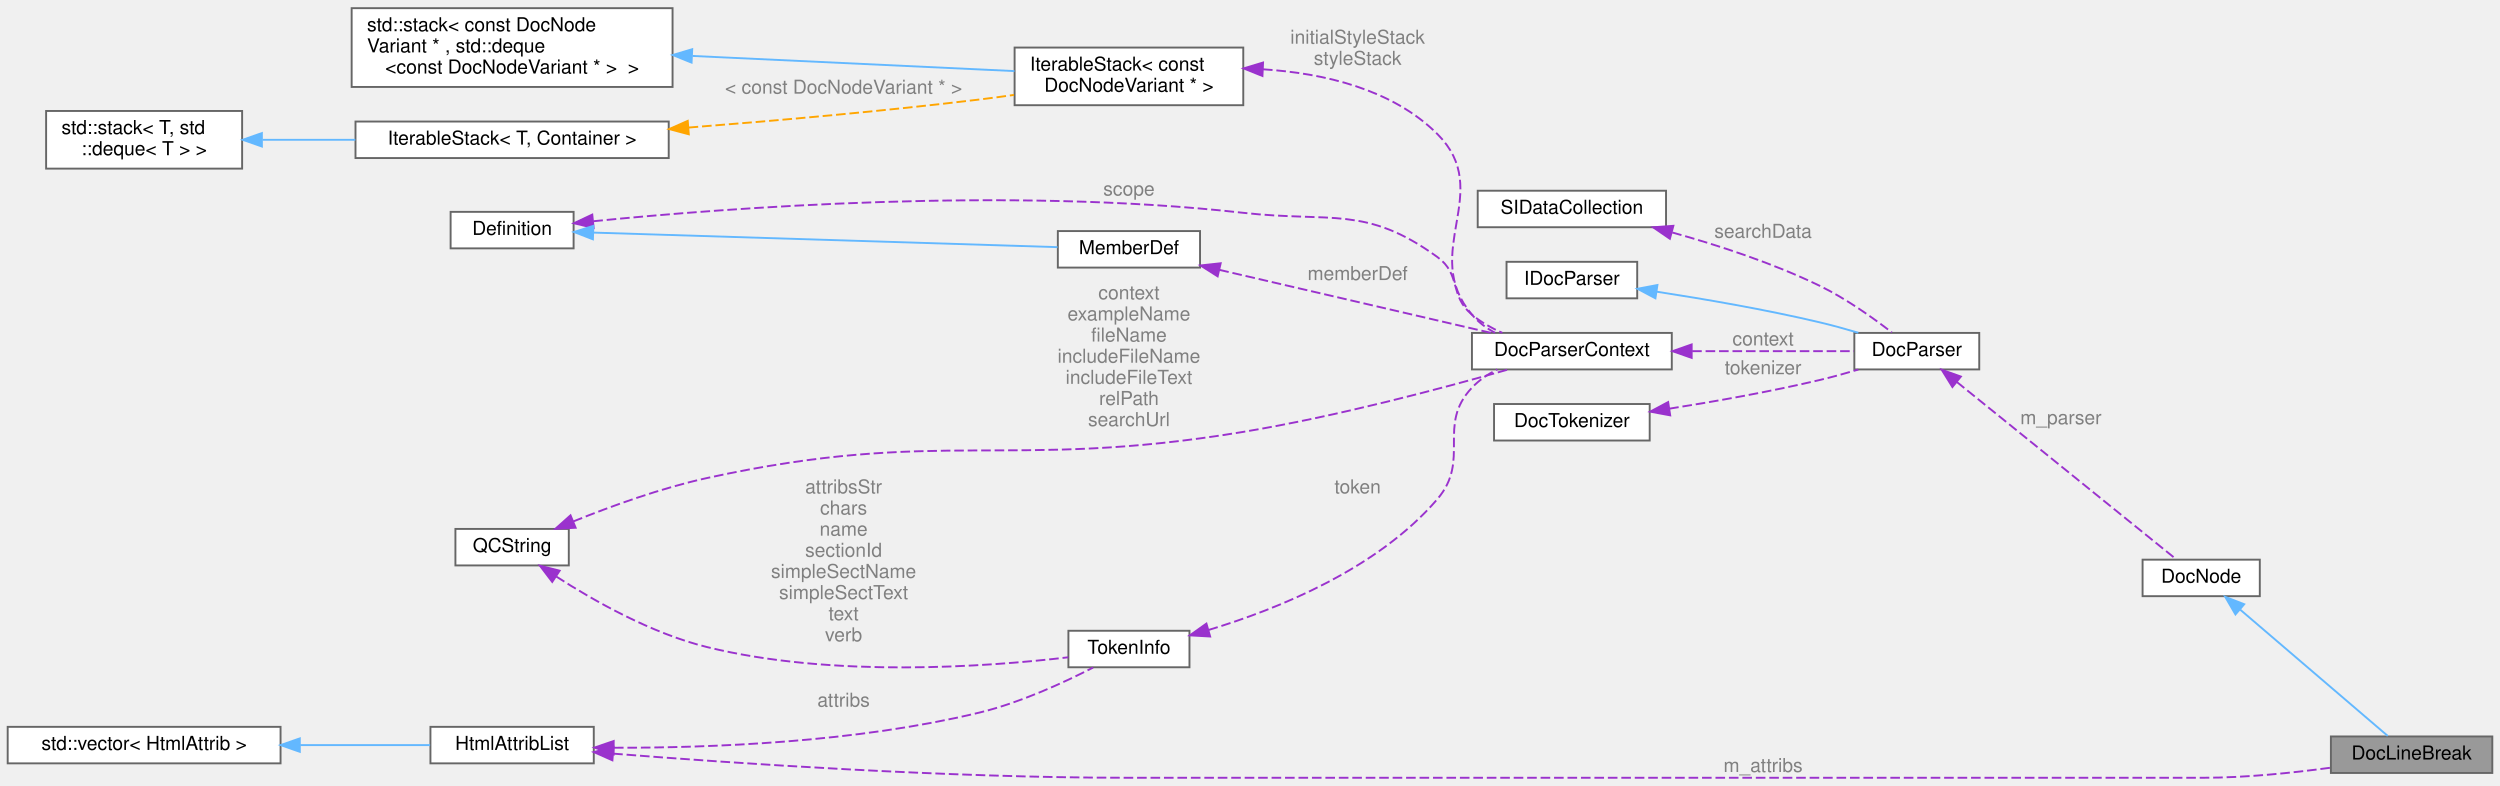
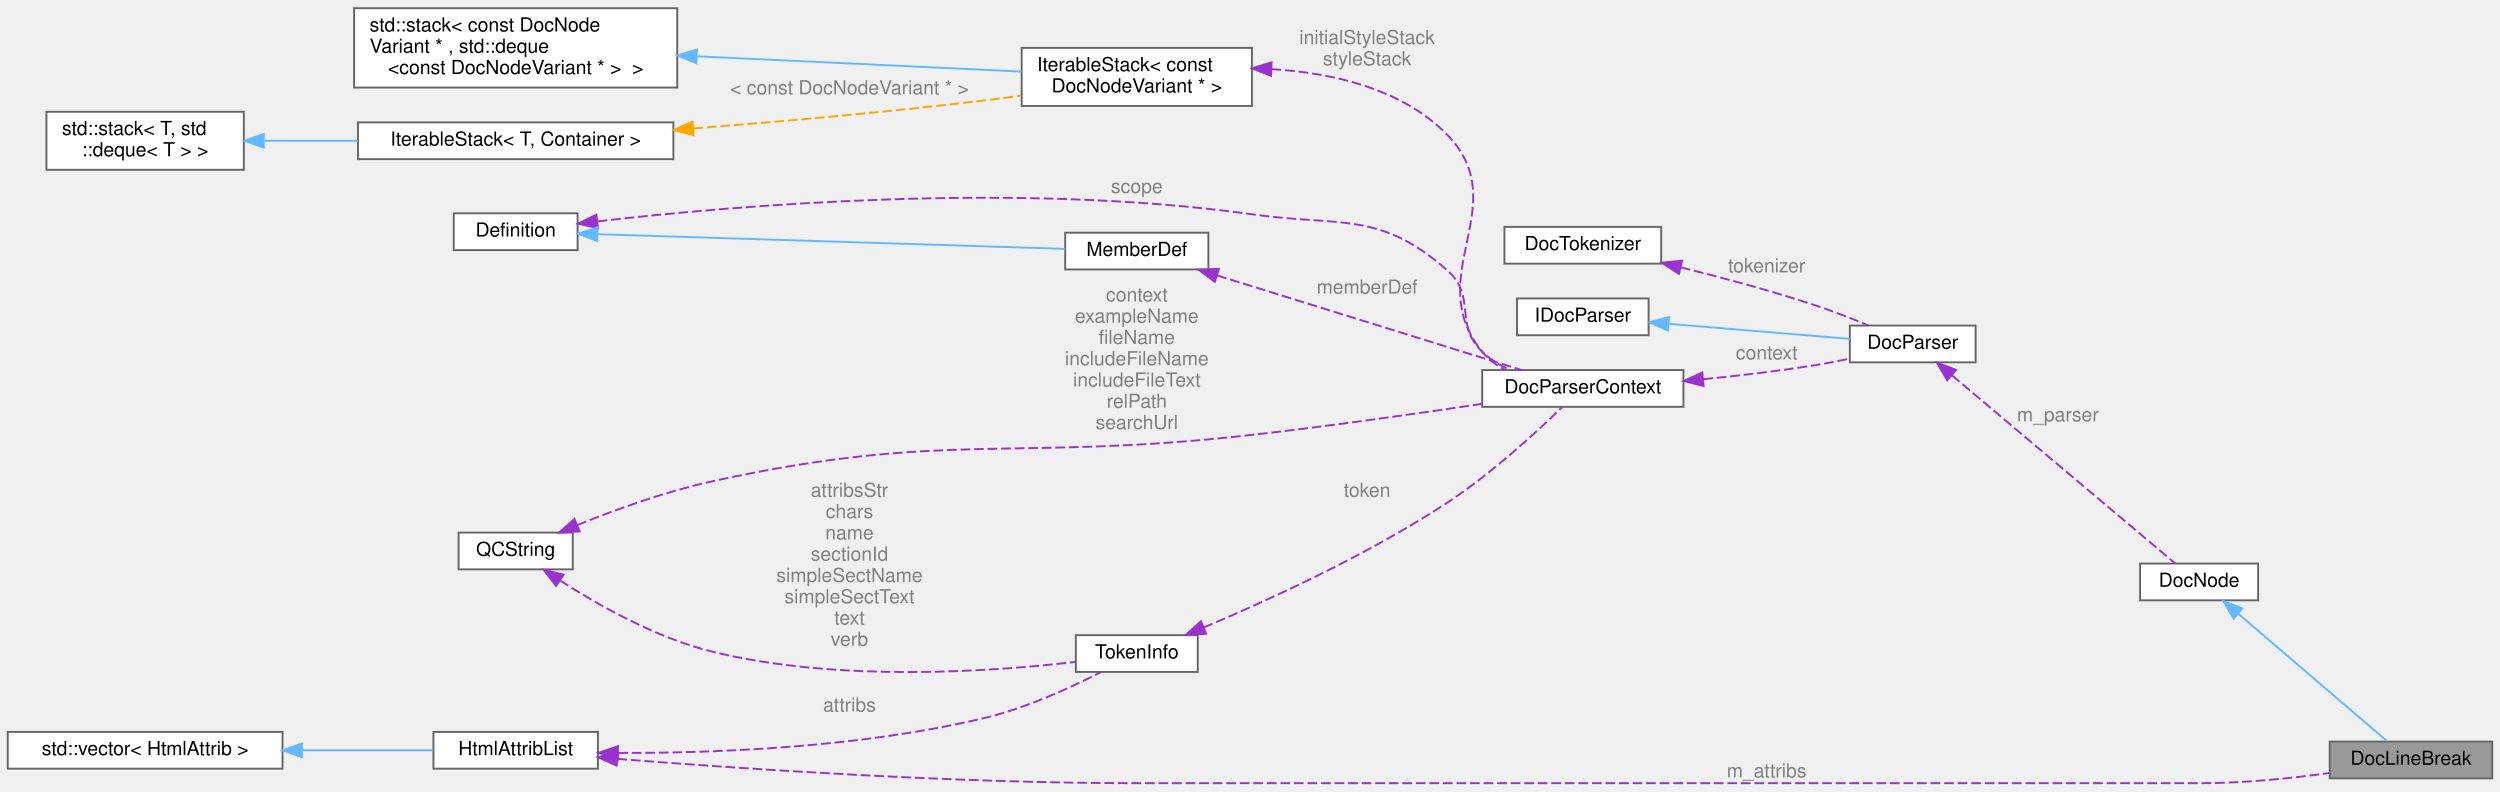
- <svg xmlns="http://www.w3.org/2000/svg" xmlns:xlink="http://www.w3.org/1999/xlink" width="1301pt" height="409pt" viewBox="0.00 0.00 1301.00 408.50">
+ <svg xmlns="http://www.w3.org/2000/svg" xmlns:xlink="http://www.w3.org/1999/xlink" width="1292pt" height="409pt" viewBox="0.00 0.00 1292.00 408.50">
  <g id="graph0" class="graph" transform="scale(1 1) rotate(0) translate(4 404.5)">
    <g id="node1" class="node">
      <g id="a_node1">
        <a xlink:title="Node representing a line break.">
-           <polygon fill="#999999" stroke="#666666" points="1293,-21.5 1209,-21.5 1209,-2.5 1293,-2.5 1293,-21.5" />
-           <text text-anchor="middle" x="1251" y="-9.5" font-family="Helvetica,sans-Serif" font-size="10.00">DocLineBreak</text>
+           <polygon fill="#999999" stroke="#666666" points="1284,-21.5 1200,-21.5 1200,-2.5 1284,-2.5 1284,-21.5" />
+           <text text-anchor="middle" x="1242" y="-9.5" font-family="Helvetica,sans-Serif" font-size="10.00">DocLineBreak</text>
        </a>
      </g>
    </g>
    <g id="node2" class="node">
      <g id="a_node2">
        <a xlink:href="../../d9/d0e/class_doc_node.html" target="_top" xlink:title="Abstract node interface with type information.">
-           <polygon fill="white" stroke="#666666" points="1172,-113.5 1111,-113.5 1111,-94.5 1172,-94.5 1172,-113.5" />
-           <text text-anchor="middle" x="1141.5" y="-101.5" font-family="Helvetica,sans-Serif" font-size="10.00">DocNode</text>
+           <polygon fill="white" stroke="#666666" points="1163,-113.5 1102,-113.5 1102,-94.5 1163,-94.5 1163,-113.5" />
+           <text text-anchor="middle" x="1132.5" y="-101.5" font-family="Helvetica,sans-Serif" font-size="10.00">DocNode</text>
        </a>
      </g>
    </g>
    <g id="edge1" class="edge">
-       <path fill="none" stroke="#63b8ff" d="M1161.84,-87.45C1184.2,-68.31 1220.28,-37.43 1238.58,-21.77" />
-       <polygon fill="#63b8ff" stroke="#63b8ff" points="1159.33,-84.99 1154,-94.15 1163.88,-90.31 1159.33,-84.99" />
+       <path fill="none" stroke="#63b8ff" d="M1152.84,-87.45C1175.2,-68.31 1211.28,-37.43 1229.58,-21.77" />
+       <polygon fill="#63b8ff" stroke="#63b8ff" points="1150.33,-84.99 1145,-94.15 1154.88,-90.31 1150.33,-84.99" />
    </g>
    <g id="node3" class="node">
      <g id="a_node3">
        <a xlink:href="../../da/d02/class_doc_parser.html" target="_top" xlink:title=" ">
-           <polygon fill="white" stroke="#666666" points="1026,-231.5 961,-231.5 961,-212.5 1026,-212.5 1026,-231.5" />
-           <text text-anchor="middle" x="993.5" y="-219.5" font-family="Helvetica,sans-Serif" font-size="10.00">DocParser</text>
+           <polygon fill="white" stroke="#666666" points="1017,-236.5 952,-236.5 952,-217.5 1017,-217.5 1017,-236.5" />
+           <text text-anchor="middle" x="984.5" y="-224.5" font-family="Helvetica,sans-Serif" font-size="10.00">DocParser</text>
        </a>
      </g>
    </g>
    <g id="edge2" class="edge">
-       <path fill="none" stroke="#9a32cd" stroke-dasharray="5,2" d="M1014.33,-205.97C1045.05,-181.14 1103.22,-134.13 1128.39,-113.79" />
-       <polygon fill="#9a32cd" stroke="#9a32cd" points="1012.03,-203.34 1006.45,-212.34 1016.43,-208.78 1012.03,-203.34" />
-       <text text-anchor="middle" x="1068.5" y="-184" font-family="Helvetica,sans-Serif" font-size="10.00" fill="grey"> m_parser</text>
+       <path fill="none" stroke="#9a32cd" stroke-dasharray="5,2" d="M1004.86,-210.69C1035.74,-184.68 1095.2,-134.58 1120.1,-113.61" />
+       <polygon fill="#9a32cd" stroke="#9a32cd" points="1002.35,-208.23 996.96,-217.35 1006.86,-213.58 1002.35,-208.23" />
+       <text text-anchor="middle" x="1059.5" y="-187" font-family="Helvetica,sans-Serif" font-size="10.00" fill="grey"> m_parser</text>
    </g>
    <g id="node4" class="node">
      <g id="a_node4">
        <a xlink:href="../../de/dad/class_i_doc_parser.html" target="_top" xlink:title="opaque parser interface">
-           <polygon fill="white" stroke="#666666" points="848,-268.5 780,-268.5 780,-249.5 848,-249.5 848,-268.5" />
-           <text text-anchor="middle" x="814" y="-256.5" font-family="Helvetica,sans-Serif" font-size="10.00">IDocParser</text>
+           <polygon fill="white" stroke="#666666" points="848,-250.5 780,-250.5 780,-231.5 848,-231.5 848,-250.5" />
+           <text text-anchor="middle" x="814" y="-238.5" font-family="Helvetica,sans-Serif" font-size="10.00">IDocParser</text>
        </a>
      </g>
    </g>
    <g id="edge3" class="edge">
-       <path fill="none" stroke="#63b8ff" d="M858,-252.97C882.97,-249.13 914.94,-243.64 943,-237 949.55,-235.45 956.52,-233.52 963.09,-231.57" />
-       <polygon fill="#63b8ff" stroke="#63b8ff" points="857.48,-249.51 848.11,-254.46 858.52,-256.43 857.48,-249.51" />
+       <path fill="none" stroke="#63b8ff" d="M858.63,-237.37C887.86,-234.95 925.67,-231.8 951.99,-229.62" />
+       <polygon fill="#63b8ff" stroke="#63b8ff" points="857.97,-233.92 848.29,-238.23 858.55,-240.89 857.97,-233.92" />
    </g>
    <g id="node5" class="node">
      <g id="a_node5">
        <a xlink:href="../../d8/d7d/struct_doc_parser_context.html" target="_top" xlink:title="Parser's context to store all global variables.">
-           <polygon fill="white" stroke="#666666" points="866,-231.5 762,-231.5 762,-212.5 866,-212.5 866,-231.5" />
-           <text text-anchor="middle" x="814" y="-219.5" font-family="Helvetica,sans-Serif" font-size="10.00">DocParserContext</text>
+           <polygon fill="white" stroke="#666666" points="866,-213.5 762,-213.5 762,-194.5 866,-194.5 866,-213.5" />
+           <text text-anchor="middle" x="814" y="-201.5" font-family="Helvetica,sans-Serif" font-size="10.00">DocParserContext</text>
        </a>
      </g>
    </g>
    <g id="edge4" class="edge">
-       <path fill="none" stroke="#9a32cd" stroke-dasharray="5,2" d="M876.59,-222C904.97,-222 937.45,-222 960.8,-222" />
-       <polygon fill="#9a32cd" stroke="#9a32cd" points="876.34,-218.5 866.34,-222 876.34,-225.5 876.34,-218.5" />
-       <text text-anchor="middle" x="913.5" y="-225" font-family="Helvetica,sans-Serif" font-size="10.00" fill="grey"> context</text>
+       <path fill="none" stroke="#9a32cd" stroke-dasharray="5,2" d="M876.25,-208.78C894.86,-210.61 915.32,-212.99 934,-216 939.82,-216.94 945.99,-218.14 951.92,-219.4" />
+       <polygon fill="#9a32cd" stroke="#9a32cd" points="876.42,-205.28 866.13,-207.82 875.76,-212.25 876.42,-205.28" />
+       <text text-anchor="middle" x="909" y="-219" font-family="Helvetica,sans-Serif" font-size="10.00" fill="grey"> context</text>
    </g>
    <g id="node6" class="node">
      <g id="a_node6">
        <a xlink:href="../../d5/dcc/class_definition.html" target="_top" xlink:title="The common base class of all entity definitions found in the sources.">
          <polygon fill="white" stroke="#666666" points="294.5,-294.5 230.5,-294.5 230.5,-275.5 294.5,-275.5 294.5,-294.5" />
          <text text-anchor="middle" x="262.5" y="-282.5" font-family="Helvetica,sans-Serif" font-size="10.00">Definition</text>
        </a>
      </g>
    </g>
    <g id="edge5" class="edge">
-       <path fill="none" stroke="#9a32cd" stroke-dasharray="5,2" d="M304.76,-289.62C374.63,-296.63 520.59,-307.76 643,-294 688.75,-288.86 706.72,-298.02 744,-271 756.59,-261.88 750.04,-250.94 762,-241 766.65,-237.13 772.16,-234.01 777.82,-231.51" />
-       <polygon fill="#9a32cd" stroke="#9a32cd" points="304.92,-286.12 294.62,-288.58 304.21,-293.08 304.92,-286.12" />
-       <text text-anchor="middle" x="583.5" y="-303" font-family="Helvetica,sans-Serif" font-size="10.00" fill="grey"> scope</text>
+       <path fill="none" stroke="#9a32cd" stroke-dasharray="5,2" d="M304.86,-290.36C374.87,-298.47 521.02,-311.16 643,-294 689.25,-287.49 708.97,-295.89 744,-265 759.23,-251.57 747.3,-237.01 762,-223 766.04,-219.15 770.92,-216.07 776.05,-213.61" />
+       <polygon fill="#9a32cd" stroke="#9a32cd" points="305.03,-286.86 294.69,-289.16 304.21,-293.81 305.03,-286.86" />
+       <text text-anchor="middle" x="583.5" y="-305" font-family="Helvetica,sans-Serif" font-size="10.00" fill="grey"> scope</text>
    </g>
    <g id="node12" class="node">
      <g id="a_node12">
        <a xlink:href="../../da/d09/class_member_def.html" target="_top" xlink:title="A model of a class/file/namespace member symbol.">
          <polygon fill="white" stroke="#666666" points="620.5,-284.5 546.5,-284.5 546.5,-265.5 620.5,-265.5 620.5,-284.5" />
          <text text-anchor="middle" x="583.5" y="-272.5" font-family="Helvetica,sans-Serif" font-size="10.00">MemberDef</text>
        </a>
      </g>
    </g>
    <g id="edge12" class="edge">
      <path fill="none" stroke="#63b8ff" d="M305.02,-283.7C368.02,-281.72 486.7,-278 546.35,-276.13" />
      <polygon fill="#63b8ff" stroke="#63b8ff" points="304.55,-280.21 294.67,-284.02 304.77,-287.21 304.55,-280.21" />
    </g>
    <g id="node7" class="node">
      <g id="a_node7">
        <a xlink:href="../../d9/d45/class_q_c_string.html" target="_top" xlink:title="This is an alternative implementation of QCString.">
          <polygon fill="white" stroke="#666666" points="292,-129.5 233,-129.5 233,-110.5 292,-110.5 292,-129.5" />
          <text text-anchor="middle" x="262.5" y="-117.5" font-family="Helvetica,sans-Serif" font-size="10.00">QCString</text>
        </a>
      </g>
    </g>
    <g id="edge6" class="edge">
-       <path fill="none" stroke="#9a32cd" stroke-dasharray="5,2" d="M294.31,-133.38C313.89,-141.29 339.99,-150.76 364,-156 485.6,-182.54 520.21,-159.68 643,-180 691.59,-188.04 746.76,-202.72 780.72,-212.42" />
+       <path fill="none" stroke="#9a32cd" stroke-dasharray="5,2" d="M294.31,-133.38C313.89,-141.29 339.99,-150.76 364,-156 485.6,-182.54 519.34,-165.96 643,-180 682.98,-184.54 728.07,-190.96 761.76,-196.03" />
      <polygon fill="#9a32cd" stroke="#9a32cd" points="295.56,-130.11 284.98,-129.53 292.89,-136.58 295.56,-130.11" />
      <text text-anchor="middle" x="583.5" y="-249" font-family="Helvetica,sans-Serif" font-size="10.00" fill="grey"> context</text>
      <text text-anchor="middle" x="583.5" y="-238" font-family="Helvetica,sans-Serif" font-size="10.00" fill="grey">exampleName</text>
      <text text-anchor="middle" x="583.5" y="-227" font-family="Helvetica,sans-Serif" font-size="10.00" fill="grey">fileName</text>
      <text text-anchor="middle" x="583.5" y="-216" font-family="Helvetica,sans-Serif" font-size="10.00" fill="grey">includeFileName</text>
      <text text-anchor="middle" x="583.5" y="-205" font-family="Helvetica,sans-Serif" font-size="10.00" fill="grey">includeFileText</text>
      <text text-anchor="middle" x="583.5" y="-194" font-family="Helvetica,sans-Serif" font-size="10.00" fill="grey">relPath</text>
      <text text-anchor="middle" x="583.5" y="-183" font-family="Helvetica,sans-Serif" font-size="10.00" fill="grey">searchUrl</text>
    </g>
    <g id="node13" class="node">
      <g id="a_node13">
        <a xlink:href="../../d6/df4/struct_token_info.html" target="_top" xlink:title="Data associated with a token used by the comment block parser.">
          <polygon fill="white" stroke="#666666" points="615,-76.5 552,-76.5 552,-57.5 615,-57.5 615,-76.5" />
          <text text-anchor="middle" x="583.5" y="-64.5" font-family="Helvetica,sans-Serif" font-size="10.00">TokenInfo</text>
        </a>
      </g>
    </g>
    <g id="edge14" class="edge">
      <path fill="none" stroke="#9a32cd" stroke-dasharray="5,2" d="M285.45,-104.74C305.03,-92.11 335.01,-75.12 364,-68 429.39,-51.93 509.14,-57.66 551.91,-62.69" />
      <polygon fill="#9a32cd" stroke="#9a32cd" points="283.38,-101.92 276.97,-110.36 287.24,-107.75 283.38,-101.92" />
      <text text-anchor="middle" x="435" y="-148" font-family="Helvetica,sans-Serif" font-size="10.00" fill="grey"> attribsStr</text>
      <text text-anchor="middle" x="435" y="-137" font-family="Helvetica,sans-Serif" font-size="10.00" fill="grey">chars</text>
      <text text-anchor="middle" x="435" y="-126" font-family="Helvetica,sans-Serif" font-size="10.00" fill="grey">name</text>
      <text text-anchor="middle" x="435" y="-115" font-family="Helvetica,sans-Serif" font-size="10.00" fill="grey">sectionId</text>
      <text text-anchor="middle" x="435" y="-104" font-family="Helvetica,sans-Serif" font-size="10.00" fill="grey">simpleSectName</text>
      <text text-anchor="middle" x="435" y="-93" font-family="Helvetica,sans-Serif" font-size="10.00" fill="grey">simpleSectText</text>
      <text text-anchor="middle" x="435" y="-82" font-family="Helvetica,sans-Serif" font-size="10.00" fill="grey">text</text>
      <text text-anchor="middle" x="435" y="-71" font-family="Helvetica,sans-Serif" font-size="10.00" fill="grey">verb</text>
    </g>
    <g id="node8" class="node">
      <g id="a_node8">
        <a xlink:href="../../d9/d82/class_iterable_stack.html" target="_top" xlink:title=" ">
          <polygon fill="white" stroke="#666666" points="643,-380 524,-380 524,-350 643,-350 643,-380" />
          <text text-anchor="start" x="532" y="-368" font-family="Helvetica,sans-Serif" font-size="10.00">IterableStack&lt; const</text>
          <text text-anchor="middle" x="583.5" y="-357" font-family="Helvetica,sans-Serif" font-size="10.00"> DocNodeVariant * &gt;</text>
        </a>
      </g>
    </g>
    <g id="edge7" class="edge">
-       <path fill="none" stroke="#9a32cd" stroke-dasharray="5,2" d="M653.24,-368.69C684.87,-366.65 720.5,-358.42 744,-335 774.13,-304.97 734.54,-273.49 762,-241 765.29,-237.1 769.47,-234 774,-231.54" />
-       <polygon fill="#9a32cd" stroke="#9a32cd" points="652.97,-365.2 643.14,-369.15 653.29,-372.2 652.97,-365.2" />
+       <path fill="none" stroke="#9a32cd" stroke-dasharray="5,2" d="M653.19,-369.02C684.98,-367.08 720.76,-358.86 744,-335 779.17,-298.88 730.03,-261.99 762,-223 765.18,-219.13 769.22,-216.04 773.64,-213.59" />
+       <polygon fill="#9a32cd" stroke="#9a32cd" points="652.87,-365.53 643.03,-369.44 653.16,-372.53 652.87,-365.53" />
      <text text-anchor="middle" x="702.5" y="-382" font-family="Helvetica,sans-Serif" font-size="10.00" fill="grey"> initialStyleStack</text>
      <text text-anchor="middle" x="702.5" y="-371" font-family="Helvetica,sans-Serif" font-size="10.00" fill="grey">styleStack</text>
    </g>
    <g id="node9" class="node">
      <g id="a_node9">
        <a xlink:title=" ">
          <polygon fill="white" stroke="#666666" points="346,-400.5 179,-400.5 179,-359.5 346,-359.5 346,-400.5" />
          <text text-anchor="start" x="187" y="-388.5" font-family="Helvetica,sans-Serif" font-size="10.00">std::stack&lt; const DocNode</text>
          <text text-anchor="start" x="187" y="-377.5" font-family="Helvetica,sans-Serif" font-size="10.00">Variant * , std::deque</text>
          <text text-anchor="middle" x="262.5" y="-366.5" font-family="Helvetica,sans-Serif" font-size="10.00">&lt;const DocNodeVariant * &gt;  &gt;</text>
        </a>
      </g>
    </g>
    <g id="edge8" class="edge">
      <path fill="none" stroke="#63b8ff" d="M356.36,-375.63C410.48,-373.09 477.08,-369.96 523.94,-367.75" />
      <polygon fill="#63b8ff" stroke="#63b8ff" points="355.89,-372.15 346.07,-376.12 356.22,-379.14 355.89,-372.15" />
    </g>
    <g id="node10" class="node">
      <g id="a_node10">
        <a xlink:href="../../d9/d82/class_iterable_stack.html" target="_top" xlink:title=" ">
          <polygon fill="white" stroke="#666666" points="344,-341.5 181,-341.5 181,-322.5 344,-322.5 344,-341.5" />
          <text text-anchor="middle" x="262.5" y="-329.5" font-family="Helvetica,sans-Serif" font-size="10.00">IterableStack&lt; T, Container &gt;</text>
        </a>
      </g>
    </g>
    <g id="edge9" class="edge">
      <path fill="none" stroke="orange" stroke-dasharray="5,2" d="M354.36,-338.37C399.95,-341.95 455.98,-346.92 506,-353 511.74,-353.7 517.71,-354.5 523.67,-355.35" />
      <polygon fill="orange" stroke="orange" points="354.44,-334.87 344.2,-337.58 353.9,-341.85 354.44,-334.87" />
      <text text-anchor="middle" x="435" y="-356" font-family="Helvetica,sans-Serif" font-size="10.00" fill="grey"> &lt; const DocNodeVariant * &gt;</text>
    </g>
    <g id="node11" class="node">
      <g id="a_node11">
        <a xlink:title=" ">
          <polygon fill="white" stroke="#666666" points="122,-347 20,-347 20,-317 122,-317 122,-347" />
          <text text-anchor="start" x="28" y="-335" font-family="Helvetica,sans-Serif" font-size="10.00">std::stack&lt; T, std</text>
          <text text-anchor="middle" x="71" y="-324" font-family="Helvetica,sans-Serif" font-size="10.00">::deque&lt; T &gt; &gt;</text>
        </a>
      </g>
    </g>
    <g id="edge10" class="edge">
      <path fill="none" stroke="#63b8ff" d="M132.67,-332C148.02,-332 164.74,-332 180.91,-332" />
      <polygon fill="#63b8ff" stroke="#63b8ff" points="132.29,-328.5 122.29,-332 132.28,-335.5 132.29,-328.5" />
    </g>
    <g id="edge11" class="edge">
-       <path fill="none" stroke="#9a32cd" stroke-dasharray="5,2" d="M630.54,-264.32C671.93,-254.72 732.16,-240.75 771.94,-231.52" />
-       <polygon fill="#9a32cd" stroke="#9a32cd" points="629.66,-260.93 620.71,-266.6 631.24,-267.75 629.66,-260.93" />
-       <text text-anchor="middle" x="702.5" y="-259" font-family="Helvetica,sans-Serif" font-size="10.00" fill="grey"> memberDef</text>
+       <path fill="none" stroke="#9a32cd" stroke-dasharray="5,2" d="M625.05,-262.4C670.06,-248.41 741.71,-226.15 782.31,-213.54" />
+       <polygon fill="#9a32cd" stroke="#9a32cd" points="623.83,-259.11 615.32,-265.42 625.9,-265.8 623.83,-259.11" />
+       <text text-anchor="middle" x="702.5" y="-253" font-family="Helvetica,sans-Serif" font-size="10.00" fill="grey"> memberDef</text>
    </g>
    <g id="edge13" class="edge">
-       <path fill="none" stroke="#9a32cd" stroke-dasharray="5,2" d="M624.92,-76.91C661.04,-87.8 712.93,-108.73 744,-145 761.56,-165.5 743.45,-183.39 762,-203 765.7,-206.91 770.28,-210.03 775.17,-212.5" />
-       <polygon fill="#9a32cd" stroke="#9a32cd" points="625.76,-73.51 615.18,-74.11 623.82,-80.24 625.76,-73.51" />
+       <path fill="none" stroke="#9a32cd" stroke-dasharray="5,2" d="M618.03,-80.45C651.25,-94.44 702.96,-118.05 744,-145 766.92,-160.06 790.56,-181.9 803.35,-194.35" />
+       <polygon fill="#9a32cd" stroke="#9a32cd" points="619.33,-77.2 608.76,-76.59 616.65,-83.66 619.33,-77.2" />
      <text text-anchor="middle" x="702.5" y="-148" font-family="Helvetica,sans-Serif" font-size="10.00" fill="grey"> token</text>
    </g>
    <g id="node14" class="node">
      <g id="a_node14">
        <a xlink:href="../../db/d4d/class_html_attrib_list.html" target="_top" xlink:title="Class representing a list of HTML attributes.">
          <polygon fill="white" stroke="#666666" points="305,-26.5 220,-26.5 220,-7.5 305,-7.5 305,-26.5" />
          <text text-anchor="middle" x="262.5" y="-14.5" font-family="Helvetica,sans-Serif" font-size="10.00">HtmlAttribList</text>
        </a>
      </g>
    </g>
-     <g id="edge19" class="edge">
-       <path fill="none" stroke="#9a32cd" stroke-dasharray="5,2" d="M315.09,-12.56C378.13,-7.52 488.07,0 582.5,0 582.5,0 582.5,0 1142.5,0 1164.47,0 1188.81,-2.51 1208.77,-5.23" />
+     <g id="edge18" class="edge">
+       <path fill="none" stroke="#9a32cd" stroke-dasharray="5,2" d="M315.09,-12.56C378.13,-7.52 488.07,0 582.5,0 582.5,0 582.5,0 1133.5,0 1155.47,0 1179.81,-2.51 1199.77,-5.23" />
      <polygon fill="#9a32cd" stroke="#9a32cd" points="314.69,-9.08 305.01,-13.37 315.26,-16.06 314.69,-9.08" />
-       <text text-anchor="middle" x="913.5" y="-3" font-family="Helvetica,sans-Serif" font-size="10.00" fill="grey"> m_attribs</text>
+       <text text-anchor="middle" x="909" y="-3" font-family="Helvetica,sans-Serif" font-size="10.00" fill="grey"> m_attribs</text>
    </g>
    <g id="edge15" class="edge">
      <path fill="none" stroke="#9a32cd" stroke-dasharray="5,2" d="M315.51,-15.63C365.15,-15.5 441.68,-18.35 506,-34 527.08,-39.13 549.72,-49.58 564.86,-57.35" />
      <polygon fill="#9a32cd" stroke="#9a32cd" points="315.32,-12.13 305.34,-15.7 315.37,-19.13 315.32,-12.13" />
      <text text-anchor="middle" x="435" y="-37" font-family="Helvetica,sans-Serif" font-size="10.00" fill="grey"> attribs</text>
    </g>
    <g id="node15" class="node">
      <g id="a_node15">
        <a xlink:title=" ">
          <polygon fill="white" stroke="#666666" points="142,-26.5 0,-26.5 0,-7.5 142,-7.5 142,-26.5" />
          <text text-anchor="middle" x="71" y="-14.5" font-family="Helvetica,sans-Serif" font-size="10.00">std::vector&lt; HtmlAttrib &gt;</text>
        </a>
      </g>
    </g>
    <g id="edge16" class="edge">
      <path fill="none" stroke="#63b8ff" d="M152.25,-17C175.51,-17 199.96,-17 219.82,-17" />
      <polygon fill="#63b8ff" stroke="#63b8ff" points="152.02,-13.5 142.02,-17 152.02,-20.5 152.02,-13.5" />
    </g>
    <g id="node16" class="node">
      <g id="a_node16">
        <a xlink:href="../../d1/d7f/class_doc_tokenizer.html" target="_top" xlink:title=" ">
-           <polygon fill="white" stroke="#666666" points="854.5,-194.5 773.5,-194.5 773.5,-175.5 854.5,-175.5 854.5,-194.5" />
-           <text text-anchor="middle" x="814" y="-182.5" font-family="Helvetica,sans-Serif" font-size="10.00">DocTokenizer</text>
+           <polygon fill="white" stroke="#666666" points="854.5,-287.5 773.5,-287.5 773.5,-268.5 854.5,-268.5 854.5,-287.5" />
+           <text text-anchor="middle" x="814" y="-275.5" font-family="Helvetica,sans-Serif" font-size="10.00">DocTokenizer</text>
        </a>
      </g>
    </g>
    <g id="edge17" class="edge">
-       <path fill="none" stroke="#9a32cd" stroke-dasharray="5,2" d="M864.64,-192.06C888.48,-195.83 917.37,-200.94 943,-207 949.55,-208.55 956.52,-210.48 963.09,-212.43" />
-       <polygon fill="#9a32cd" stroke="#9a32cd" points="865.17,-188.6 854.75,-190.53 864.1,-195.52 865.17,-188.6" />
-       <text text-anchor="middle" x="913.5" y="-210" font-family="Helvetica,sans-Serif" font-size="10.00" fill="grey"> tokenizer</text>
-     </g>
-     <g id="node17" class="node">
-       <g id="a_node17">
-         <a xlink:href="../../d2/dc1/class_s_i_data_collection.html" target="_top" xlink:title=" ">
-           <polygon fill="white" stroke="#666666" points="863,-305.5 765,-305.5 765,-286.5 863,-286.5 863,-305.5" />
-           <text text-anchor="middle" x="814" y="-293.5" font-family="Helvetica,sans-Serif" font-size="10.00">SIDataCollection</text>
-         </a>
-       </g>
-     </g>
-     <g id="edge18" class="edge">
-       <path fill="none" stroke="#9a32cd" stroke-dasharray="5,2" d="M866.22,-283.78C890.18,-277.11 918.72,-267.8 943,-256 956.69,-249.35 970.87,-239.22 980.52,-231.75" />
-       <polygon fill="#9a32cd" stroke="#9a32cd" points="865,-280.48 856.25,-286.47 866.82,-287.24 865,-280.48" />
-       <text text-anchor="middle" x="913.5" y="-281" font-family="Helvetica,sans-Serif" font-size="10.00" fill="grey"> searchData</text>
+       <path fill="none" stroke="#9a32cd" stroke-dasharray="5,2" d="M864.67,-266.58C886.17,-261.25 911.51,-254.44 934,-247 943.15,-243.97 953.04,-240.1 961.55,-236.58" />
+       <polygon fill="#9a32cd" stroke="#9a32cd" points="863.65,-263.23 854.77,-269 865.31,-270.03 863.65,-263.23" />
+       <text text-anchor="middle" x="909" y="-264" font-family="Helvetica,sans-Serif" font-size="10.00" fill="grey"> tokenizer</text>
    </g>
  </g>
</svg>
